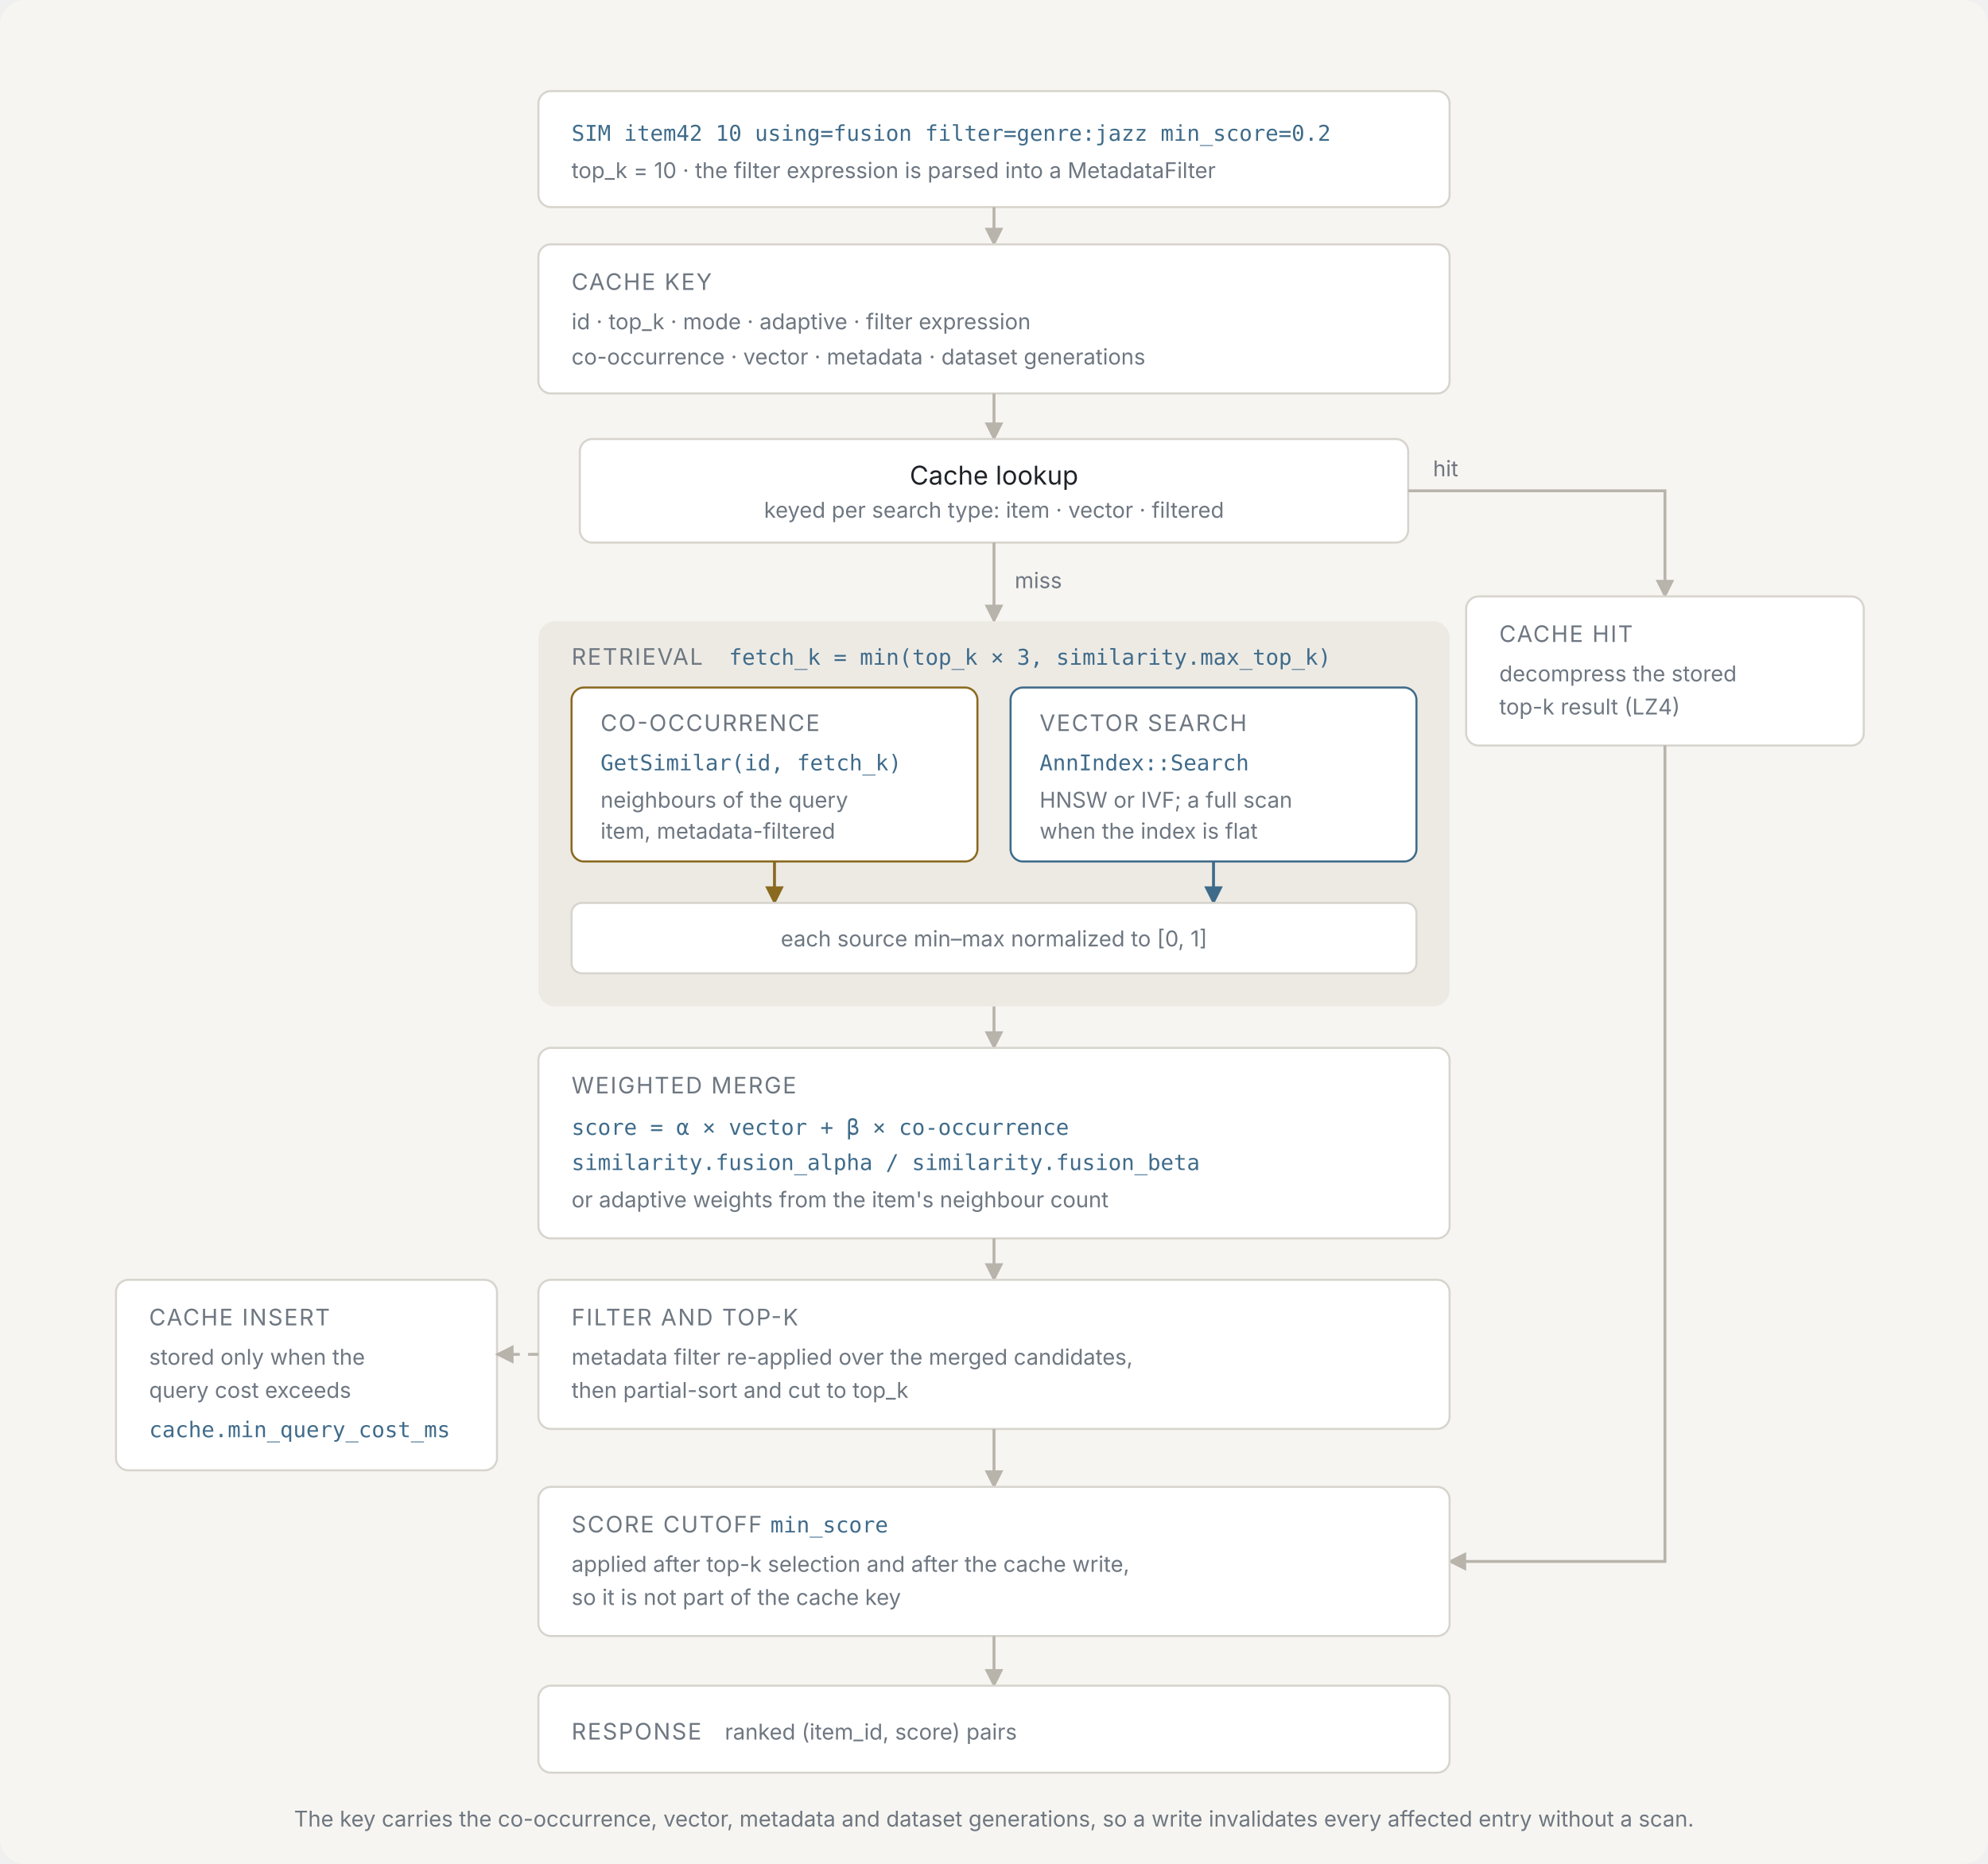
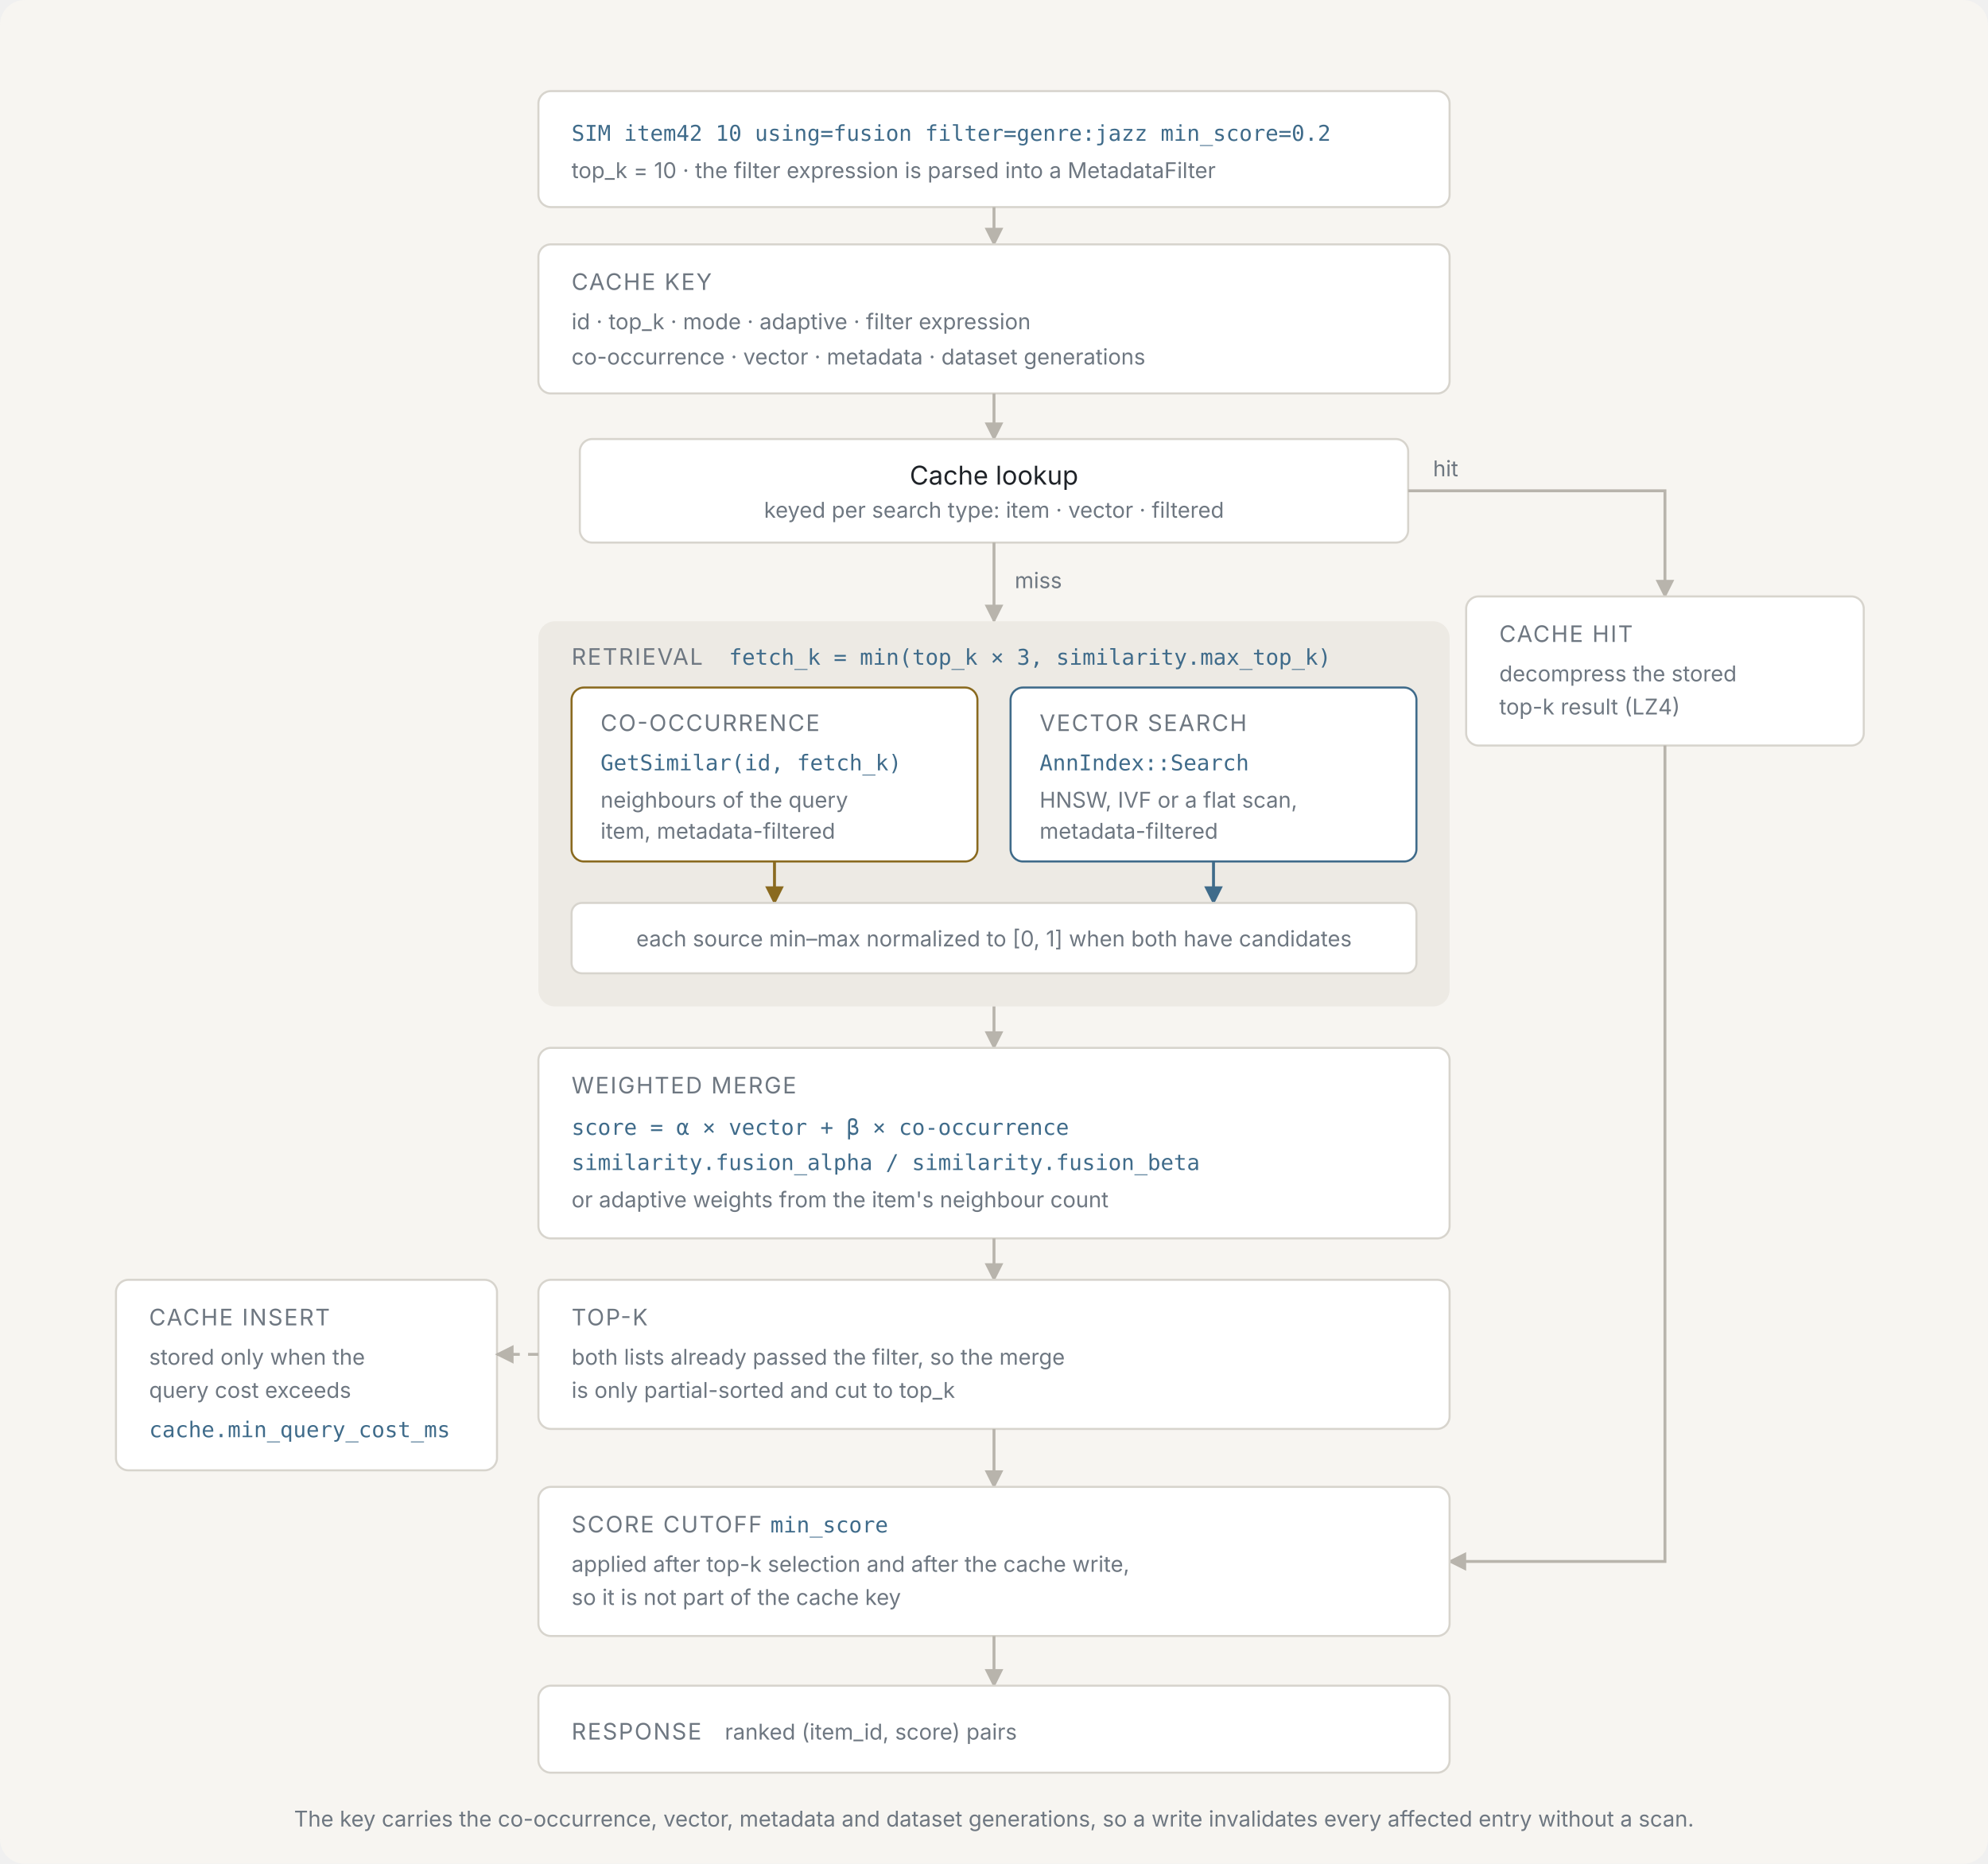
<svg xmlns="http://www.w3.org/2000/svg" viewBox="0 0 960 900" width="960" height="900" role="img" aria-labelledby="ttl dsc">
  <style>
    .bg    { fill:#f7f5f1 }
    .grp   { fill:#edeae4 }
    .chip  { fill:#ffffff; stroke:#d7d4cd }
    .card  { fill:#ffffff; stroke:#3f6b8a }
    .alt   { fill:#ffffff; stroke:#8a6a1f }
    .ln    { fill:none; stroke:#3f6b8a; stroke-width:1.4 }
    .ln2   { fill:none; stroke:#8a6a1f; stroke-width:1.4 }
    .lnn   { fill:none; stroke:#b8b4ac; stroke-width:1.4 }
    .lnq   { fill:none; stroke:#b8b4ac; stroke-width:1.4; stroke-dasharray:5 4 }
    .ah    { fill:#3f6b8a }
    .ah2   { fill:#8a6a1f }
    .ahn   { fill:#b8b4ac }
    text   { font-family:Inter,"Helvetica Neue","Hiragino Sans","Noto Sans JP",Arial,sans-serif; fill:#1f2328 }
    .h     { font-size:12.5px }
    .lbl   { font-size:11px; fill:#6e7781; letter-spacing:.06em }
    .s     { font-size:10.5px; fill:#6e7781 }
    .mono  { font-family:ui-monospace,SFMono-Regular,Menlo,Consolas,monospace; font-size:10.5px; fill:#3f6b8a }
    @media (prefers-color-scheme: dark) {
      .bg{fill:#0d1117} .grp{fill:#12171d}
      .chip{fill:#161b22;stroke:#30363d} .card{fill:#161b22;stroke:#7fb3d5} .alt{fill:#161b22;stroke:#d9b45c}
      .ln{stroke:#7fb3d5} .ln2{stroke:#d9b45c} .lnn{stroke:#484f58} .lnq{stroke:#484f58}
      .ah{fill:#7fb3d5} .ah2{fill:#d9b45c} .ahn{fill:#484f58}
      .mono{fill:#7fb3d5}
      text{fill:#e6edf3} .lbl{fill:#8b949e} .s{fill:#8b949e}
    }
  </style>
  <defs>
    <marker id="a" markerUnits="userSpaceOnUse" markerWidth="9" markerHeight="9" refX="8" refY="4.5" orient="auto">
      <path class="ah" d="M0,0 L9,4.5 L0,9 z" />
    </marker>
    <marker id="b" markerUnits="userSpaceOnUse" markerWidth="9" markerHeight="9" refX="8" refY="4.5" orient="auto">
      <path class="ah2" d="M0,0 L9,4.5 L0,9 z" />
    </marker>
    <marker id="c" markerUnits="userSpaceOnUse" markerWidth="9" markerHeight="9" refX="8" refY="4.5" orient="auto">
      <path class="ahn" d="M0,0 L9,4.5 L0,9 z" />
    </marker>
  </defs>
  <rect class="bg" x="0" y="0" width="960" height="900" rx="12" />
  <rect class="chip" x="260" y="44" width="440" height="56" rx="6" />
  <text class="mono" x="276" y="68">SIM item42 10 using=fusion filter=genre:jazz min_score=0.2</text>
  <text class="s" x="276" y="86">top_k = 10 · the filter expression is parsed into a MetadataFilter</text>
  <path class="lnn" d="M 480 100 V 118" marker-end="url(#c)" />
  <rect class="chip" x="260" y="118" width="440" height="72" rx="6" />
  <text class="lbl" x="276" y="140">CACHE KEY</text>
  <text class="s" x="276" y="159">id · top_k · mode · adaptive · filter expression</text>
  <text class="s" x="276" y="176">co-occurrence · vector · metadata · dataset generations</text>
  <path class="lnn" d="M 480 190 V 212" marker-end="url(#c)" />
  <rect class="chip" x="280" y="212" width="400" height="50" rx="6" />
  <text class="h" x="480" y="234" text-anchor="middle">Cache lookup</text>
  <text class="s" x="480" y="250" text-anchor="middle">keyed per search type: item · vector · filtered</text>
  <path class="lnn" d="M 680 237 H 804 V 288" marker-end="url(#c)" />
  <text class="s" x="692" y="230">hit</text>
  <path class="lnn" d="M 480 262 V 300" marker-end="url(#c)" />
  <text class="s" x="490" y="284">miss</text>
  <rect class="chip" x="708" y="288" width="192" height="72" rx="6" />
  <text class="lbl" x="724" y="310">CACHE HIT</text>
  <text class="s" x="724" y="329">decompress the stored</text>
  <text class="s" x="724" y="345">top-k result (LZ4)</text>
  <path class="lnn" d="M 804 360 V 754 H 700" marker-end="url(#c)" />
  <rect class="grp" x="260" y="300" width="440" height="186" rx="8" />
  <text class="lbl" x="276" y="321">RETRIEVAL</text>
  <text class="mono" x="352" y="321">fetch_k = min(top_k × 3, similarity.max_top_k)</text>
  <rect class="alt" x="276" y="332" width="196" height="84" rx="6" />
  <text class="lbl" x="290" y="353">CO-OCCURRENCE</text>
  <text class="mono" x="290" y="372">GetSimilar(id, fetch_k)</text>
  <text class="s" x="290" y="390">neighbours of the query</text>
  <text class="s" x="290" y="405">item, metadata-filtered</text>
  <rect class="card" x="488" y="332" width="196" height="84" rx="6" />
  <text class="lbl" x="502" y="353">VECTOR SEARCH</text>
  <text class="mono" x="502" y="372">AnnIndex::Search</text>
-   <text class="s" x="502" y="390">HNSW or IVF; a full scan</text>
-   <text class="s" x="502" y="405">when the index is flat</text>
+   <text class="s" x="502" y="390">HNSW, IVF or a flat scan,</text>
+   <text class="s" x="502" y="405">metadata-filtered</text>
  <path class="ln2" d="M 374 416 V 436" marker-end="url(#b)" />
  <path class="ln" d="M 586 416 V 436" marker-end="url(#a)" />
  <rect class="chip" x="276" y="436" width="408" height="34" rx="5" />
-   <text class="s" x="480" y="457" text-anchor="middle">each source min–max normalized to [0, 1]</text>
+   <text class="s" x="480" y="457" text-anchor="middle">each source min–max normalized to [0, 1] when both have candidates</text>
  <path class="lnn" d="M 480 486 V 506" marker-end="url(#c)" />
  <rect class="chip" x="260" y="506" width="440" height="92" rx="6" />
  <text class="lbl" x="276" y="528">WEIGHTED MERGE</text>
  <text class="mono" x="276" y="548">score = α × vector + β × co-occurrence</text>
  <text class="mono" x="276" y="565">similarity.fusion_alpha / similarity.fusion_beta</text>
  <text class="s" x="276" y="583">or adaptive weights from the item's neighbour count</text>
  <path class="lnn" d="M 480 598 V 618" marker-end="url(#c)" />
  <rect class="chip" x="260" y="618" width="440" height="72" rx="6" />
-   <text class="lbl" x="276" y="640">FILTER AND TOP-K</text>
-   <text class="s" x="276" y="659">metadata filter re-applied over the merged candidates,</text>
-   <text class="s" x="276" y="675">then partial-sort and cut to top_k</text>
+   <text class="lbl" x="276" y="640">TOP-K</text>
+   <text class="s" x="276" y="659">both lists already passed the filter, so the merge</text>
+   <text class="s" x="276" y="675">is only partial-sorted and cut to top_k</text>
  <rect class="chip" x="56" y="618" width="184" height="92" rx="6" />
  <text class="lbl" x="72" y="640">CACHE INSERT</text>
  <text class="s" x="72" y="659">stored only when the</text>
  <text class="s" x="72" y="675">query cost exceeds</text>
  <text class="mono" x="72" y="694">cache.min_query_cost_ms</text>
  <path class="lnq" d="M 260 654 H 240" marker-end="url(#c)" />
  <path class="lnn" d="M 480 690 V 718" marker-end="url(#c)" />
  <rect class="chip" x="260" y="718" width="440" height="72" rx="6" />
  <text class="lbl" x="276" y="740">SCORE CUTOFF</text>
  <text class="mono" x="372" y="740">min_score</text>
  <text class="s" x="276" y="759">applied after top-k selection and after the cache write,</text>
  <text class="s" x="276" y="775">so it is not part of the cache key</text>
  <path class="lnn" d="M 480 790 V 814" marker-end="url(#c)" />
  <rect class="chip" x="260" y="814" width="440" height="42" rx="6" />
  <text class="lbl" x="276" y="840">RESPONSE</text>
  <text class="s" x="350" y="840">ranked (item_id, score) pairs</text>
  <text class="s" x="480" y="882" text-anchor="middle">The key carries the co-occurrence, vector, metadata and dataset generations, so a write invalidates every affected entry without a scan.</text>
</svg>
